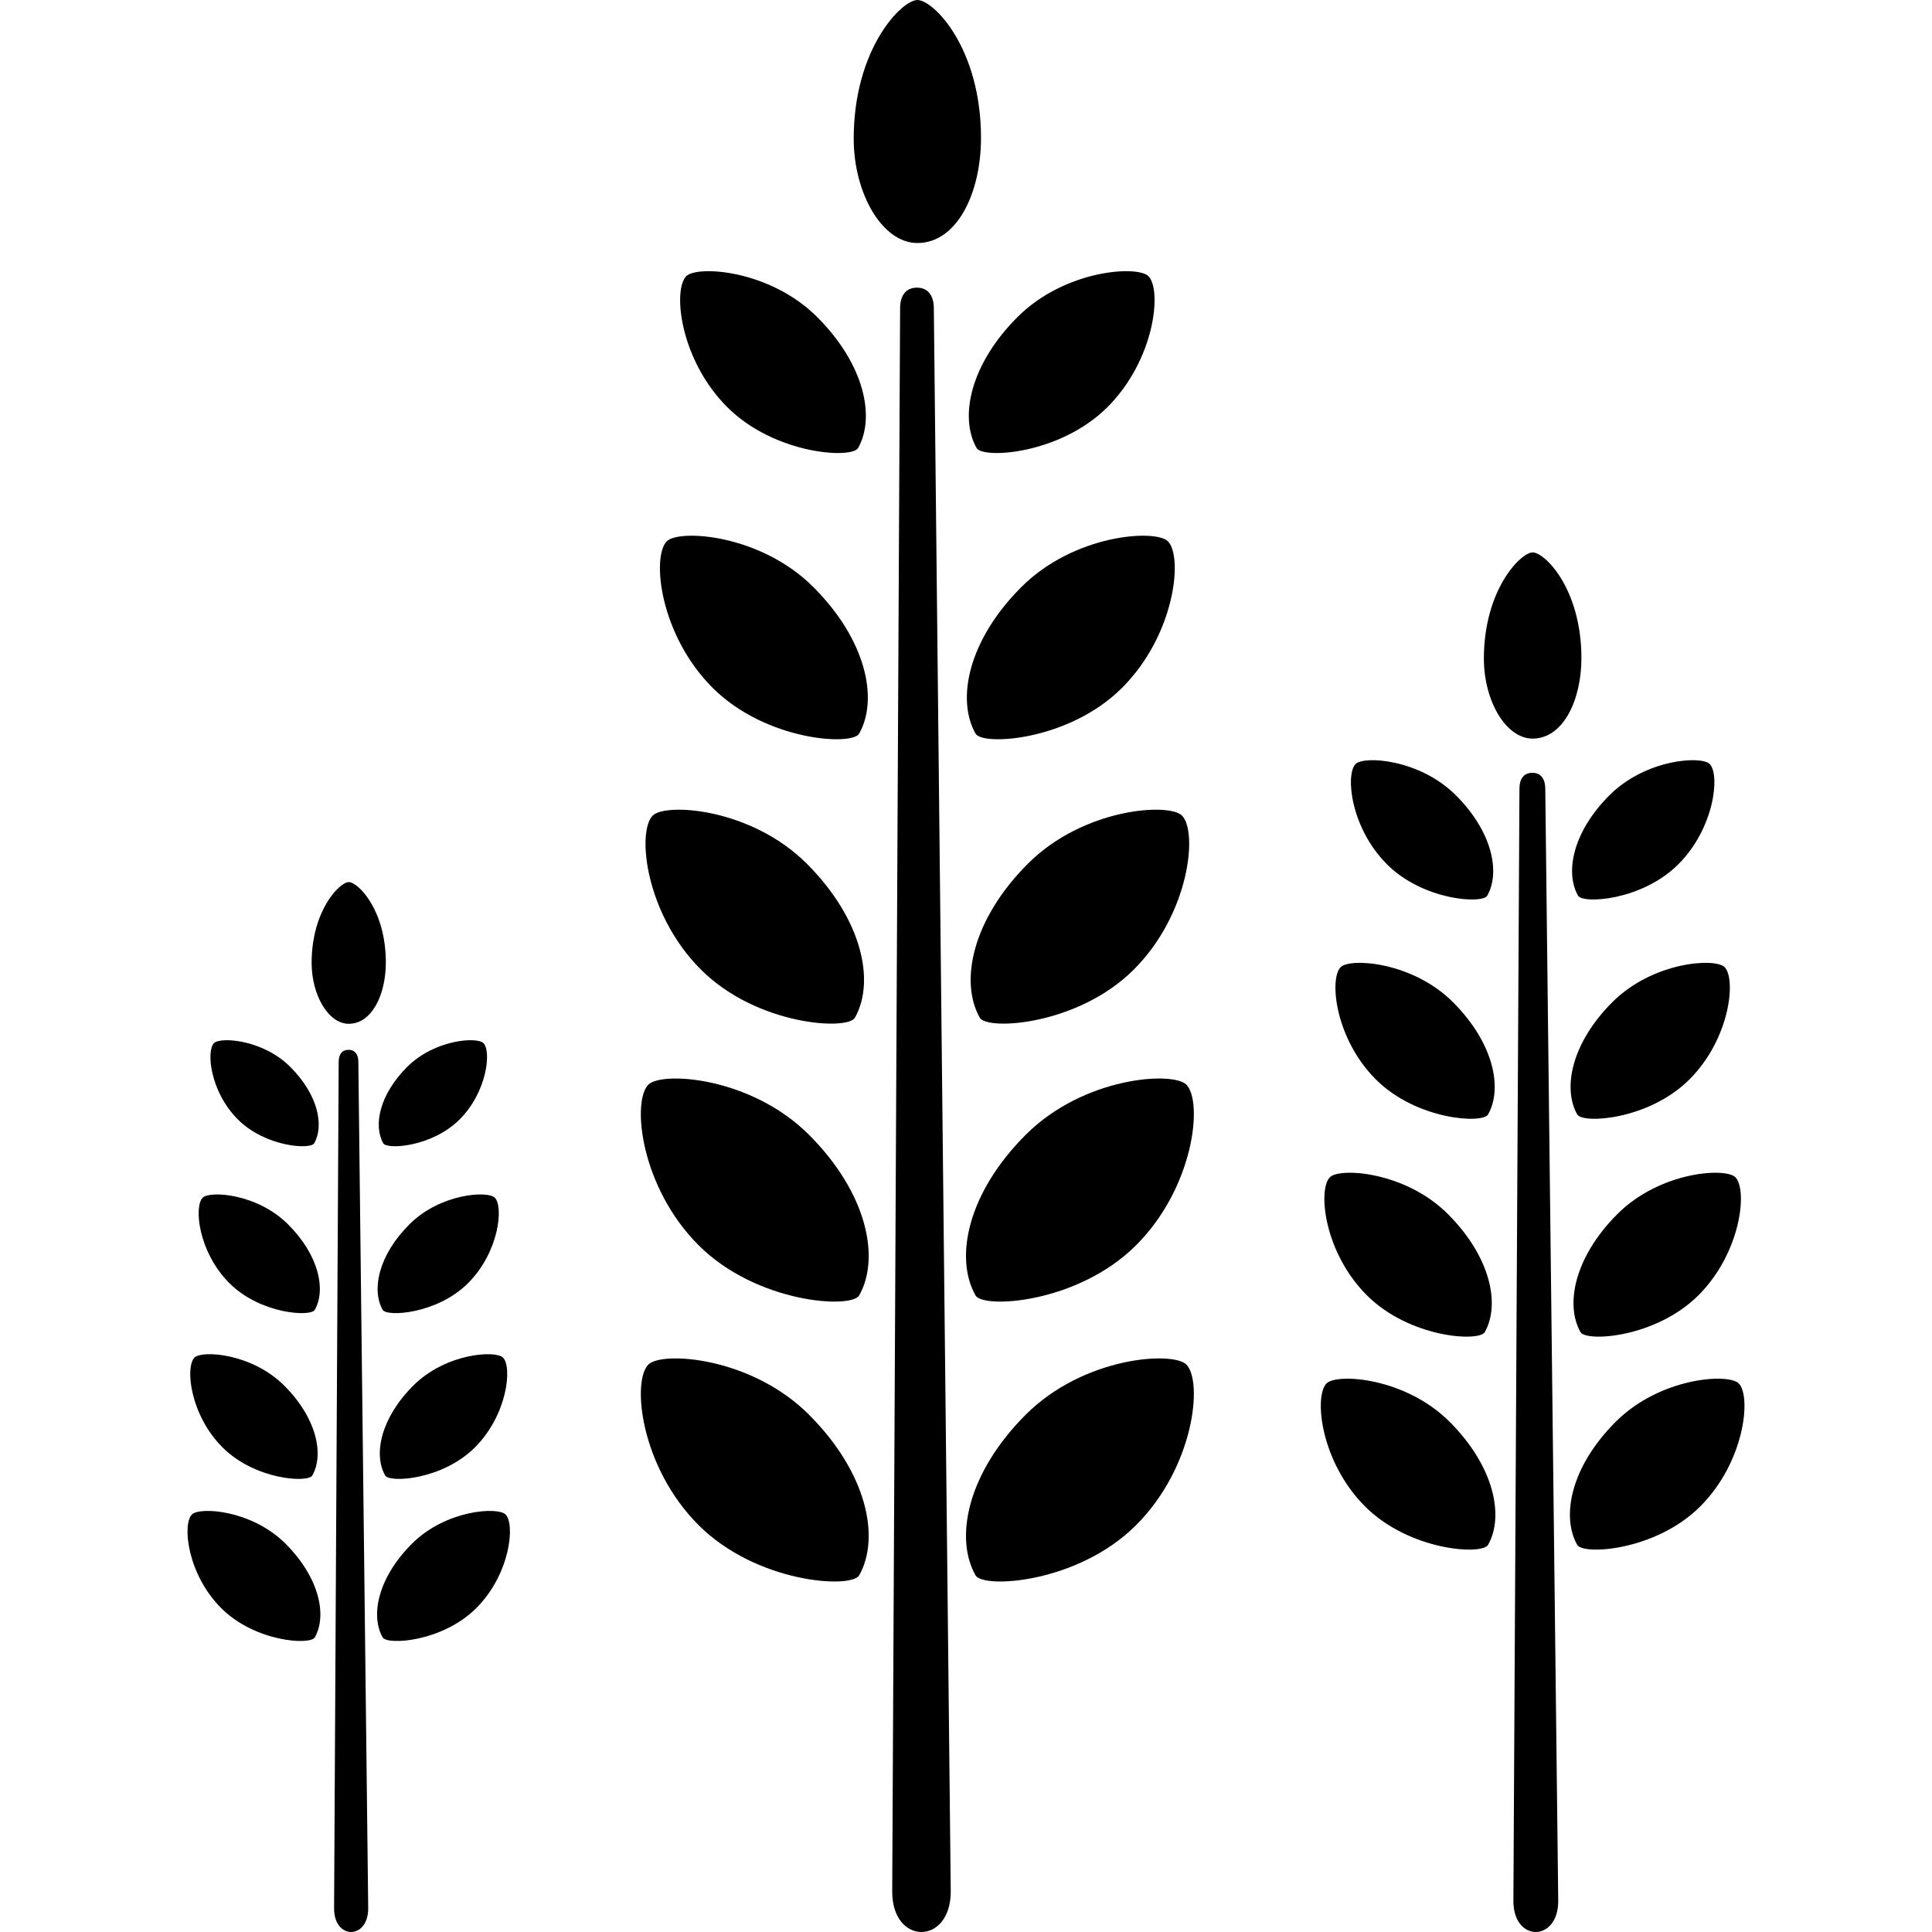
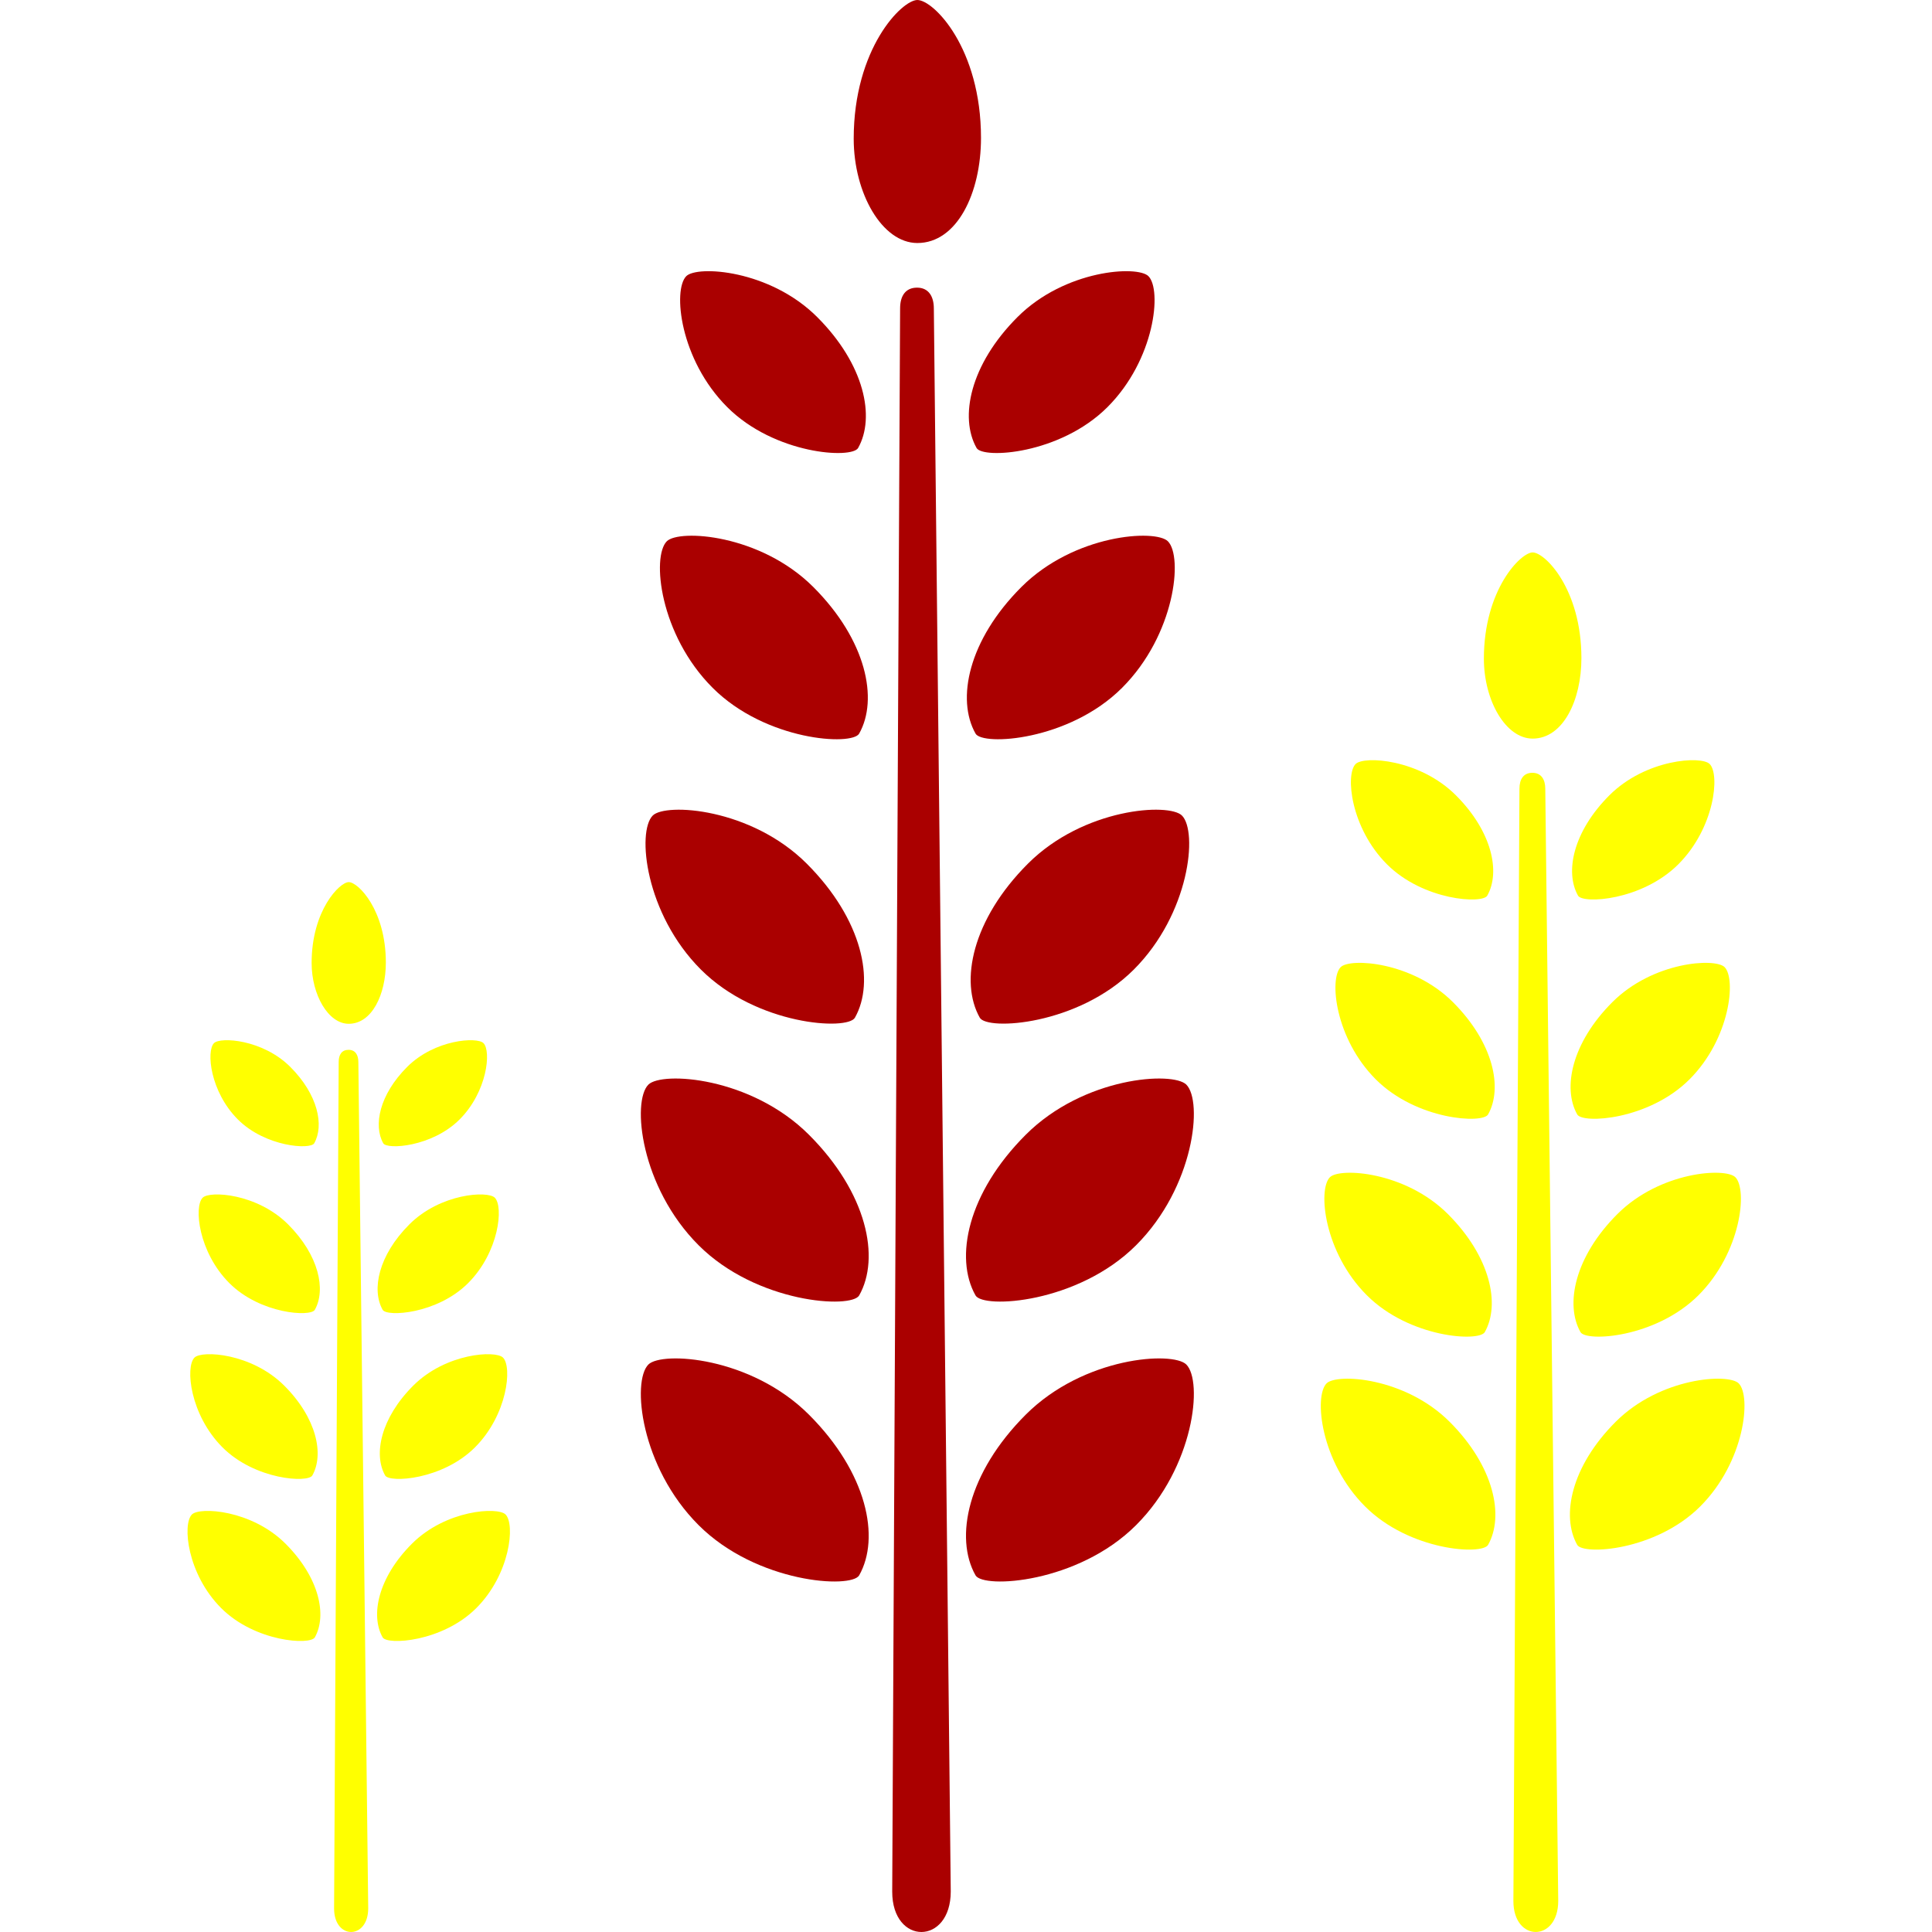
<svg xmlns="http://www.w3.org/2000/svg" version="1.1" id="Capa_1" x="0px" y="0px" width="363.72px" height="363.72px" viewBox="0 0 363.72 363.72" style="enable-background:new 0 0 363.72 363.72;" xml:space="preserve">
-   <g>
-     <g id="Artwork_1_">
-       <g>
-         <g>
-           <g>
-             <g>
-               <path d="M65.619,197.641c-1.262,0-1.857,0.905-1.857,2.272l-0.867,159.378c0,5.917,6.425,5.896,6.425-0.021l-1.856-159.346        C67.463,198.593,66.88,197.641,65.619,197.641z" />
-               <path d="M65.653,166.066c-1.693,0-6.986,5.308-6.986,15.225c0,6.001,3.129,11.449,6.986,11.449        c4.361,0,6.986-5.491,6.986-11.533C72.639,171.333,67.431,166.066,65.653,166.066z" />
+   <defs id="defs118" />
+   <g id="g3" style="fill:#ffff00">
+     <g id="Artwork_1_" style="fill:#ffff00">
+       <g id="g6" style="fill:#ffff00">
+         <g id="g8" style="fill:#ffff00">
+           <g id="g10" style="fill:#ffff00">
+             <g id="g12" style="fill:#ffff00">
+               <path d="M65.619,197.641c-1.262,0-1.857,0.905-1.857,2.272l-0.867,159.378c0,5.917,6.425,5.896,6.425-0.021l-1.856-159.346        C67.463,198.593,66.88,197.641,65.619,197.641z" id="path14" style="fill:#ffff00" />
+               <path d="M65.653,166.066c-1.693,0-6.986,5.308-6.986,15.225c0,6.001,3.129,11.449,6.986,11.449        c4.361,0,6.986-5.491,6.986-11.533C72.639,171.333,67.431,166.066,65.653,166.066z" id="path16" style="fill:#ffff00" />
            </g>
-             <path d="M72.154,215.238c0.688,1.218,9.162,0.718,14.371-4.49c5.208-5.208,5.987-12.875,4.49-14.371       c-1.197-1.198-9.162-0.719-14.371,4.49C71.436,206.076,70.256,211.879,72.154,215.238z" />
-             <path d="M77.066,230.505c-5.828,5.83-7.15,12.323-5.025,16.085c0.77,1.363,10.254,0.803,16.084-5.027       s6.703-14.408,5.027-16.084C91.81,224.137,82.896,224.674,77.066,230.505z" />
-             <path d="M77.79,260.865c-6.127,6.127-7.515,12.953-5.283,16.906c0.81,1.432,10.779,0.844,16.906-5.283       c6.128-6.127,7.045-15.146,5.283-16.906C93.288,254.174,83.918,254.738,77.79,260.865z" />
-             <path d="M77.546,290.625c-6.389,6.391-7.836,13.507-5.509,17.629c0.844,1.494,11.24,0.88,17.629-5.51       c6.39-6.389,7.346-15.791,5.51-17.629C93.706,283.646,83.935,284.234,77.546,290.625z" />
-             <path d="M59.152,215.238c-0.688,1.218-9.162,0.718-14.371-4.49c-5.208-5.208-5.987-12.875-4.49-14.371       c1.197-1.198,9.162-0.719,14.371,4.49C59.87,206.076,61.049,211.879,59.152,215.238z" />
-             <path d="M54.24,230.505c5.828,5.83,7.15,12.323,5.025,16.085c-0.77,1.363-10.254,0.803-16.084-5.027       c-5.83-5.83-6.703-14.408-5.027-16.084C39.496,224.137,48.41,224.674,54.24,230.505z" />
-             <path d="M53.516,260.865c6.127,6.127,7.515,12.953,5.283,16.906c-0.81,1.432-10.779,0.844-16.906-5.283       c-6.128-6.127-7.045-15.146-5.283-16.906C38.018,254.174,47.388,254.738,53.516,260.865z" />
-             <path d="M53.76,290.625c6.389,6.391,7.836,13.507,5.509,17.629c-0.844,1.494-11.24,0.88-17.629-5.51       c-6.39-6.389-7.346-15.791-5.51-17.629C37.6,283.646,47.371,284.234,53.76,290.625z" />
+             <path d="M72.154,215.238c0.688,1.218,9.162,0.718,14.371-4.49c5.208-5.208,5.987-12.875,4.49-14.371       c-1.197-1.198-9.162-0.719-14.371,4.49C71.436,206.076,70.256,211.879,72.154,215.238z" id="path18" style="fill:#ffff00" />
+             <path d="M77.066,230.505c-5.828,5.83-7.15,12.323-5.025,16.085c0.77,1.363,10.254,0.803,16.084-5.027       s6.703-14.408,5.027-16.084C91.81,224.137,82.896,224.674,77.066,230.505z" id="path20" style="fill:#ffff00" />
+             <path d="M77.79,260.865c-6.127,6.127-7.515,12.953-5.283,16.906c0.81,1.432,10.779,0.844,16.906-5.283       c6.128-6.127,7.045-15.146,5.283-16.906C93.288,254.174,83.918,254.738,77.79,260.865z" id="path22" style="fill:#ffff00" />
+             <path d="M77.546,290.625c-6.389,6.391-7.836,13.507-5.509,17.629c0.844,1.494,11.24,0.88,17.629-5.51       c6.39-6.389,7.346-15.791,5.51-17.629C93.706,283.646,83.935,284.234,77.546,290.625z" id="path24" style="fill:#ffff00" />
+             <path d="M59.152,215.238c-0.688,1.218-9.162,0.718-14.371-4.49c-5.208-5.208-5.987-12.875-4.49-14.371       c1.197-1.198,9.162-0.719,14.371,4.49C59.87,206.076,61.049,211.879,59.152,215.238z" id="path26" style="fill:#ffff00" />
+             <path d="M54.24,230.505c5.828,5.83,7.15,12.323,5.025,16.085c-0.77,1.363-10.254,0.803-16.084-5.027       c-5.83-5.83-6.703-14.408-5.027-16.084C39.496,224.137,48.41,224.674,54.24,230.505z" id="path28" style="fill:#ffff00" />
+             <path d="M53.516,260.865c6.127,6.127,7.515,12.953,5.283,16.906c-0.81,1.432-10.779,0.844-16.906-5.283       c-6.128-6.127-7.045-15.146-5.283-16.906C38.018,254.174,47.388,254.738,53.516,260.865z" id="path30" style="fill:#ffff00" />
+             <path d="M53.76,290.625c6.389,6.391,7.836,13.507,5.509,17.629c-0.844,1.494-11.24,0.88-17.629-5.51       c-6.39-6.389-7.346-15.791-5.51-17.629C37.6,283.646,47.371,284.234,53.76,290.625z" id="path32" style="fill:#ffff00" />
          </g>
-           <g>
-             <g>
-               <path d="M288.492,145.488c-1.658,0-2.439,1.19-2.439,2.987L284.912,357.9c0,7.774,8.442,7.748,8.442-0.026l-2.439-209.384        C290.915,146.74,290.148,145.488,288.492,145.488z" />
-               <path d="M288.537,104c-2.225,0-9.18,6.975-9.18,20.005c0,7.885,4.111,15.046,9.18,15.046c5.73,0,9.181-7.217,9.181-15.156        C297.716,110.92,290.874,104,288.537,104z" />
+           <g id="g34" style="fill:#ffff00">
+             <g id="g36" style="fill:#ffff00">
+               <path d="M288.492,145.488c-1.658,0-2.439,1.19-2.439,2.987L284.912,357.9c0,7.774,8.442,7.748,8.442-0.026l-2.439-209.384        C290.915,146.74,290.148,145.488,288.492,145.488z" id="path38" style="fill:#ffff00" />
+               <path d="M288.537,104c-2.225,0-9.18,6.975-9.18,20.005c0,7.885,4.111,15.046,9.18,15.046c5.73,0,9.181-7.217,9.181-15.156        C297.716,110.92,290.874,104,288.537,104z" id="path40" style="fill:#ffff00" />
            </g>
-             <path d="M297.08,168.613c0.902,1.6,12.039,0.942,18.883-5.9c6.845-6.845,7.868-16.918,5.9-18.884       c-1.572-1.574-12.039-0.943-18.884,5.901C296.136,156.574,294.585,164.198,297.08,168.613z" />
-             <path d="M303.534,188.673c-7.658,7.66-9.396,16.194-6.603,21.136c1.011,1.791,13.474,1.057,21.135-6.605       c7.661-7.659,8.808-18.934,6.606-21.135C322.908,180.306,311.195,181.011,303.534,188.673z" />
-             <path d="M304.484,228.566c-8.051,8.053-9.874,17.021-6.941,22.217c1.064,1.882,14.164,1.109,22.216-6.942       c8.053-8.052,9.258-19.899,6.941-22.216C324.849,219.773,312.537,220.516,304.484,228.566z" />
-             <path d="M304.164,267.672c-8.395,8.396-10.297,17.749-7.237,23.165c1.107,1.963,14.77,1.157,23.164-7.239       c8.396-8.395,9.651-20.751,7.239-23.164C325.398,258.502,312.56,259.275,304.164,267.672z" />
-             <path d="M279.994,168.613c-0.902,1.6-12.039,0.942-18.884-5.9c-6.843-6.845-7.867-16.918-5.899-18.884       c1.572-1.574,12.039-0.943,18.883,5.901C280.937,156.574,282.488,164.198,279.994,168.613z" />
-             <path d="M273.54,188.673c7.658,7.66,9.396,16.194,6.604,21.136c-1.012,1.791-13.475,1.057-21.136-6.605       c-7.661-7.659-8.808-18.934-6.605-21.135C254.166,180.306,265.878,181.011,273.54,188.673z" />
-             <path d="M272.587,228.566c8.052,8.053,9.875,17.021,6.942,22.217c-1.064,1.882-14.164,1.109-22.215-6.942       c-8.054-8.052-9.259-19.899-6.942-22.216C252.224,219.773,264.537,220.516,272.587,228.566z" />
-             <path d="M272.91,267.672c8.395,8.396,10.297,17.749,7.238,23.165c-1.108,1.963-14.771,1.157-23.164-7.239       c-8.396-8.395-9.653-20.751-7.24-23.164C251.674,258.502,264.512,259.275,272.91,267.672z" />
+             <path d="M297.08,168.613c0.902,1.6,12.039,0.942,18.883-5.9c6.845-6.845,7.868-16.918,5.9-18.884       c-1.572-1.574-12.039-0.943-18.884,5.901C296.136,156.574,294.585,164.198,297.08,168.613z" id="path42" style="fill:#ffff00" />
+             <path d="M303.534,188.673c-7.658,7.66-9.396,16.194-6.603,21.136c1.011,1.791,13.474,1.057,21.135-6.605       c7.661-7.659,8.808-18.934,6.606-21.135C322.908,180.306,311.195,181.011,303.534,188.673z" id="path44" style="fill:#ffff00" />
+             <path d="M304.484,228.566c-8.051,8.053-9.874,17.021-6.941,22.217c1.064,1.882,14.164,1.109,22.216-6.942       c8.053-8.052,9.258-19.899,6.941-22.216C324.849,219.773,312.537,220.516,304.484,228.566z" id="path46" style="fill:#ffff00" />
+             <path d="M304.164,267.672c-8.395,8.396-10.297,17.749-7.237,23.165c1.107,1.963,14.77,1.157,23.164-7.239       c8.396-8.395,9.651-20.751,7.239-23.164C325.398,258.502,312.56,259.275,304.164,267.672z" id="path48" style="fill:#ffff00" />
+             <path d="M279.994,168.613c-0.902,1.6-12.039,0.942-18.884-5.9c-6.843-6.845-7.867-16.918-5.899-18.884       c1.572-1.574,12.039-0.943,18.883,5.901C280.937,156.574,282.488,164.198,279.994,168.613z" id="path50" style="fill:#ffff00" />
+             <path d="M273.54,188.673c7.658,7.66,9.396,16.194,6.604,21.136c-1.012,1.791-13.475,1.057-21.136-6.605       c-7.661-7.659-8.808-18.934-6.605-21.135C254.166,180.306,265.878,181.011,273.54,188.673z" id="path52" style="fill:#ffff00" />
+             <path d="M272.587,228.566c8.052,8.053,9.875,17.021,6.942,22.217c-1.064,1.882-14.164,1.109-22.215-6.942       c-8.054-8.052-9.259-19.899-6.942-22.216C252.224,219.773,264.537,220.516,272.587,228.566z" id="path54" style="fill:#ffff00" />
+             <path d="M272.91,267.672c8.395,8.396,10.297,17.749,7.238,23.165c-1.108,1.963-14.771,1.157-23.164-7.239       c-8.396-8.395-9.653-20.751-7.24-23.164C251.674,258.502,264.512,259.275,272.91,267.672z" id="path56" style="fill:#ffff00" />
          </g>
        </g>
-         <g>
-           <g>
-             <path d="M172.643,54.153c-2.165,0-3.188,1.555-3.188,3.9l-1.486,298.074c0,10.148,11.02,10.111,11.02-0.037l-3.184-298.018       C175.805,55.788,174.804,54.153,172.643,54.153z" />
-             <path d="M172.702,0c-2.904,0-11.983,9.103-11.983,26.113c0,10.291,5.366,19.638,11.983,19.638       c7.479,0,11.982-9.419,11.982-19.782C184.684,9.033,175.752,0,172.702,0z" />
+         <g id="g58" style="fill:#aa0000">
+           <g id="g60" style="fill:#aa0000">
+             <path d="M172.643,54.153c-2.165,0-3.188,1.555-3.188,3.9l-1.486,298.074c0,10.148,11.02,10.111,11.02-0.037l-3.184-298.018       C175.805,55.788,174.804,54.153,172.643,54.153z" id="path62" style="fill:#aa0000" />
+             <path d="M172.702,0c-2.904,0-11.983,9.103-11.983,26.113c0,10.291,5.366,19.638,11.983,19.638       c7.479,0,11.982-9.419,11.982-19.782C184.684,9.033,175.752,0,172.702,0z" id="path64" style="fill:#aa0000" />
          </g>
-           <path d="M183.852,84.338c1.178,2.089,15.714,1.231,24.647-7.701c8.935-8.934,10.27-22.082,7.703-24.648      c-2.055-2.055-15.716-1.231-24.65,7.703C182.621,68.625,180.595,78.576,183.852,84.338z" />
-           <path d="M192.276,110.522c-9.994,9.999-12.265,21.138-8.618,27.589c1.319,2.337,17.587,1.377,27.587-8.622      c9.998-9.999,11.497-24.715,8.622-27.589C217.565,99.601,202.277,100.522,192.276,110.522z" />
-           <path d="M193.518,162.595c-10.51,10.511-12.89,22.22-9.062,28.998c1.389,2.456,18.488,1.447,28.997-9.063      c10.511-10.509,12.082-25.976,9.062-28.997C220.097,151.118,204.028,152.086,193.518,162.595z" />
-           <path d="M193.098,213.638c-10.957,10.96-13.44,23.169-9.447,30.237c1.447,2.562,19.278,1.51,30.234-9.449      c10.961-10.958,12.602-27.086,9.452-30.236C220.816,201.669,204.058,202.679,193.098,213.638z" />
-           <path d="M161.55,84.338c-1.18,2.089-15.715,1.231-24.647-7.701c-8.934-8.934-10.27-22.082-7.703-24.648      c2.054-2.055,15.714-1.231,24.648,7.703C162.783,68.625,164.805,78.576,161.55,84.338z" />
-           <path d="M153.126,110.522c9.995,9.999,12.263,21.138,8.619,27.589c-1.32,2.337-17.586,1.377-27.587-8.622      c-9.998-9.999-11.497-24.715-8.623-27.589C127.837,99.601,143.126,100.522,153.126,110.522z" />
-           <path d="M151.884,162.595c10.51,10.511,12.89,22.22,9.062,28.998c-1.388,2.456-18.487,1.447-28.996-9.063      c-10.511-10.509-12.082-25.976-9.063-28.997C125.303,151.118,141.375,152.086,151.884,162.595z" />
-           <path d="M152.302,213.638c10.958,10.96,13.441,23.169,9.449,30.237c-1.448,2.562-19.279,1.51-30.235-9.449      c-10.96-10.958-12.599-27.086-9.45-30.236C124.587,201.669,141.343,202.679,152.302,213.638z" />
-           <path d="M193.098,266.333c-10.957,10.96-13.44,23.168-9.447,30.237c1.447,2.562,19.278,1.51,30.234-9.451      c10.961-10.957,12.602-27.086,9.452-30.235C220.816,254.363,204.058,255.374,193.098,266.333z" />
-           <path d="M152.302,266.333c10.958,10.96,13.441,23.168,9.449,30.237c-1.448,2.562-19.279,1.51-30.235-9.451      c-10.96-10.957-12.599-27.086-9.45-30.235C124.587,254.363,141.343,255.374,152.302,266.333z" />
+           <path d="M183.852,84.338c1.178,2.089,15.714,1.231,24.647-7.701c8.935-8.934,10.27-22.082,7.703-24.648      c-2.055-2.055-15.716-1.231-24.65,7.703C182.621,68.625,180.595,78.576,183.852,84.338z" id="path66" style="fill:#aa0000" />
+           <path d="M192.276,110.522c-9.994,9.999-12.265,21.138-8.618,27.589c1.319,2.337,17.587,1.377,27.587-8.622      c9.998-9.999,11.497-24.715,8.622-27.589C217.565,99.601,202.277,100.522,192.276,110.522z" id="path68" style="fill:#aa0000" />
+           <path d="M193.518,162.595c-10.51,10.511-12.89,22.22-9.062,28.998c1.389,2.456,18.488,1.447,28.997-9.063      c10.511-10.509,12.082-25.976,9.062-28.997C220.097,151.118,204.028,152.086,193.518,162.595z" id="path70" style="fill:#aa0000" />
+           <path d="M193.098,213.638c-10.957,10.96-13.44,23.169-9.447,30.237c1.447,2.562,19.278,1.51,30.234-9.449      c10.961-10.958,12.602-27.086,9.452-30.236C220.816,201.669,204.058,202.679,193.098,213.638z" id="path72" style="fill:#aa0000" />
+           <path d="M161.55,84.338c-1.18,2.089-15.715,1.231-24.647-7.701c-8.934-8.934-10.27-22.082-7.703-24.648      c2.054-2.055,15.714-1.231,24.648,7.703C162.783,68.625,164.805,78.576,161.55,84.338z" id="path74" style="fill:#aa0000" />
+           <path d="M153.126,110.522c9.995,9.999,12.263,21.138,8.619,27.589c-1.32,2.337-17.586,1.377-27.587-8.622      c-9.998-9.999-11.497-24.715-8.623-27.589C127.837,99.601,143.126,100.522,153.126,110.522z" id="path76" style="fill:#aa0000" />
+           <path d="M151.884,162.595c10.51,10.511,12.89,22.22,9.062,28.998c-1.388,2.456-18.487,1.447-28.996-9.063      c-10.511-10.509-12.082-25.976-9.063-28.997C125.303,151.118,141.375,152.086,151.884,162.595z" id="path78" style="fill:#aa0000" />
+           <path d="M152.302,213.638c10.958,10.96,13.441,23.169,9.449,30.237c-1.448,2.562-19.279,1.51-30.235-9.449      c-10.96-10.958-12.599-27.086-9.45-30.236C124.587,201.669,141.343,202.679,152.302,213.638z" id="path80" style="fill:#aa0000" />
+           <path d="M193.098,266.333c-10.957,10.96-13.44,23.168-9.447,30.237c1.447,2.562,19.278,1.51,30.234-9.451      c10.961-10.957,12.602-27.086,9.452-30.235C220.816,254.363,204.058,255.374,193.098,266.333z" id="path82" style="fill:#aa0000" />
+           <path d="M152.302,266.333c10.958,10.96,13.441,23.168,9.449,30.237c-1.448,2.562-19.279,1.51-30.235-9.451      c-10.96-10.957-12.599-27.086-9.45-30.235C124.587,254.363,141.343,255.374,152.302,266.333z" id="path84" style="fill:#aa0000" />
        </g>
      </g>
    </g>
  </g>
-   <g>
+   <g id="g86">
</g>
-   <g>
+   <g id="g88">
</g>
-   <g>
+   <g id="g90">
</g>
-   <g>
+   <g id="g92">
</g>
-   <g>
+   <g id="g94">
</g>
-   <g>
+   <g id="g96">
</g>
-   <g>
+   <g id="g98">
</g>
-   <g>
+   <g id="g100">
</g>
-   <g>
+   <g id="g102">
</g>
-   <g>
+   <g id="g104">
</g>
-   <g>
+   <g id="g106">
</g>
-   <g>
+   <g id="g108">
</g>
-   <g>
+   <g id="g110">
</g>
-   <g>
+   <g id="g112">
</g>
-   <g>
+   <g id="g114">
</g>
</svg>
